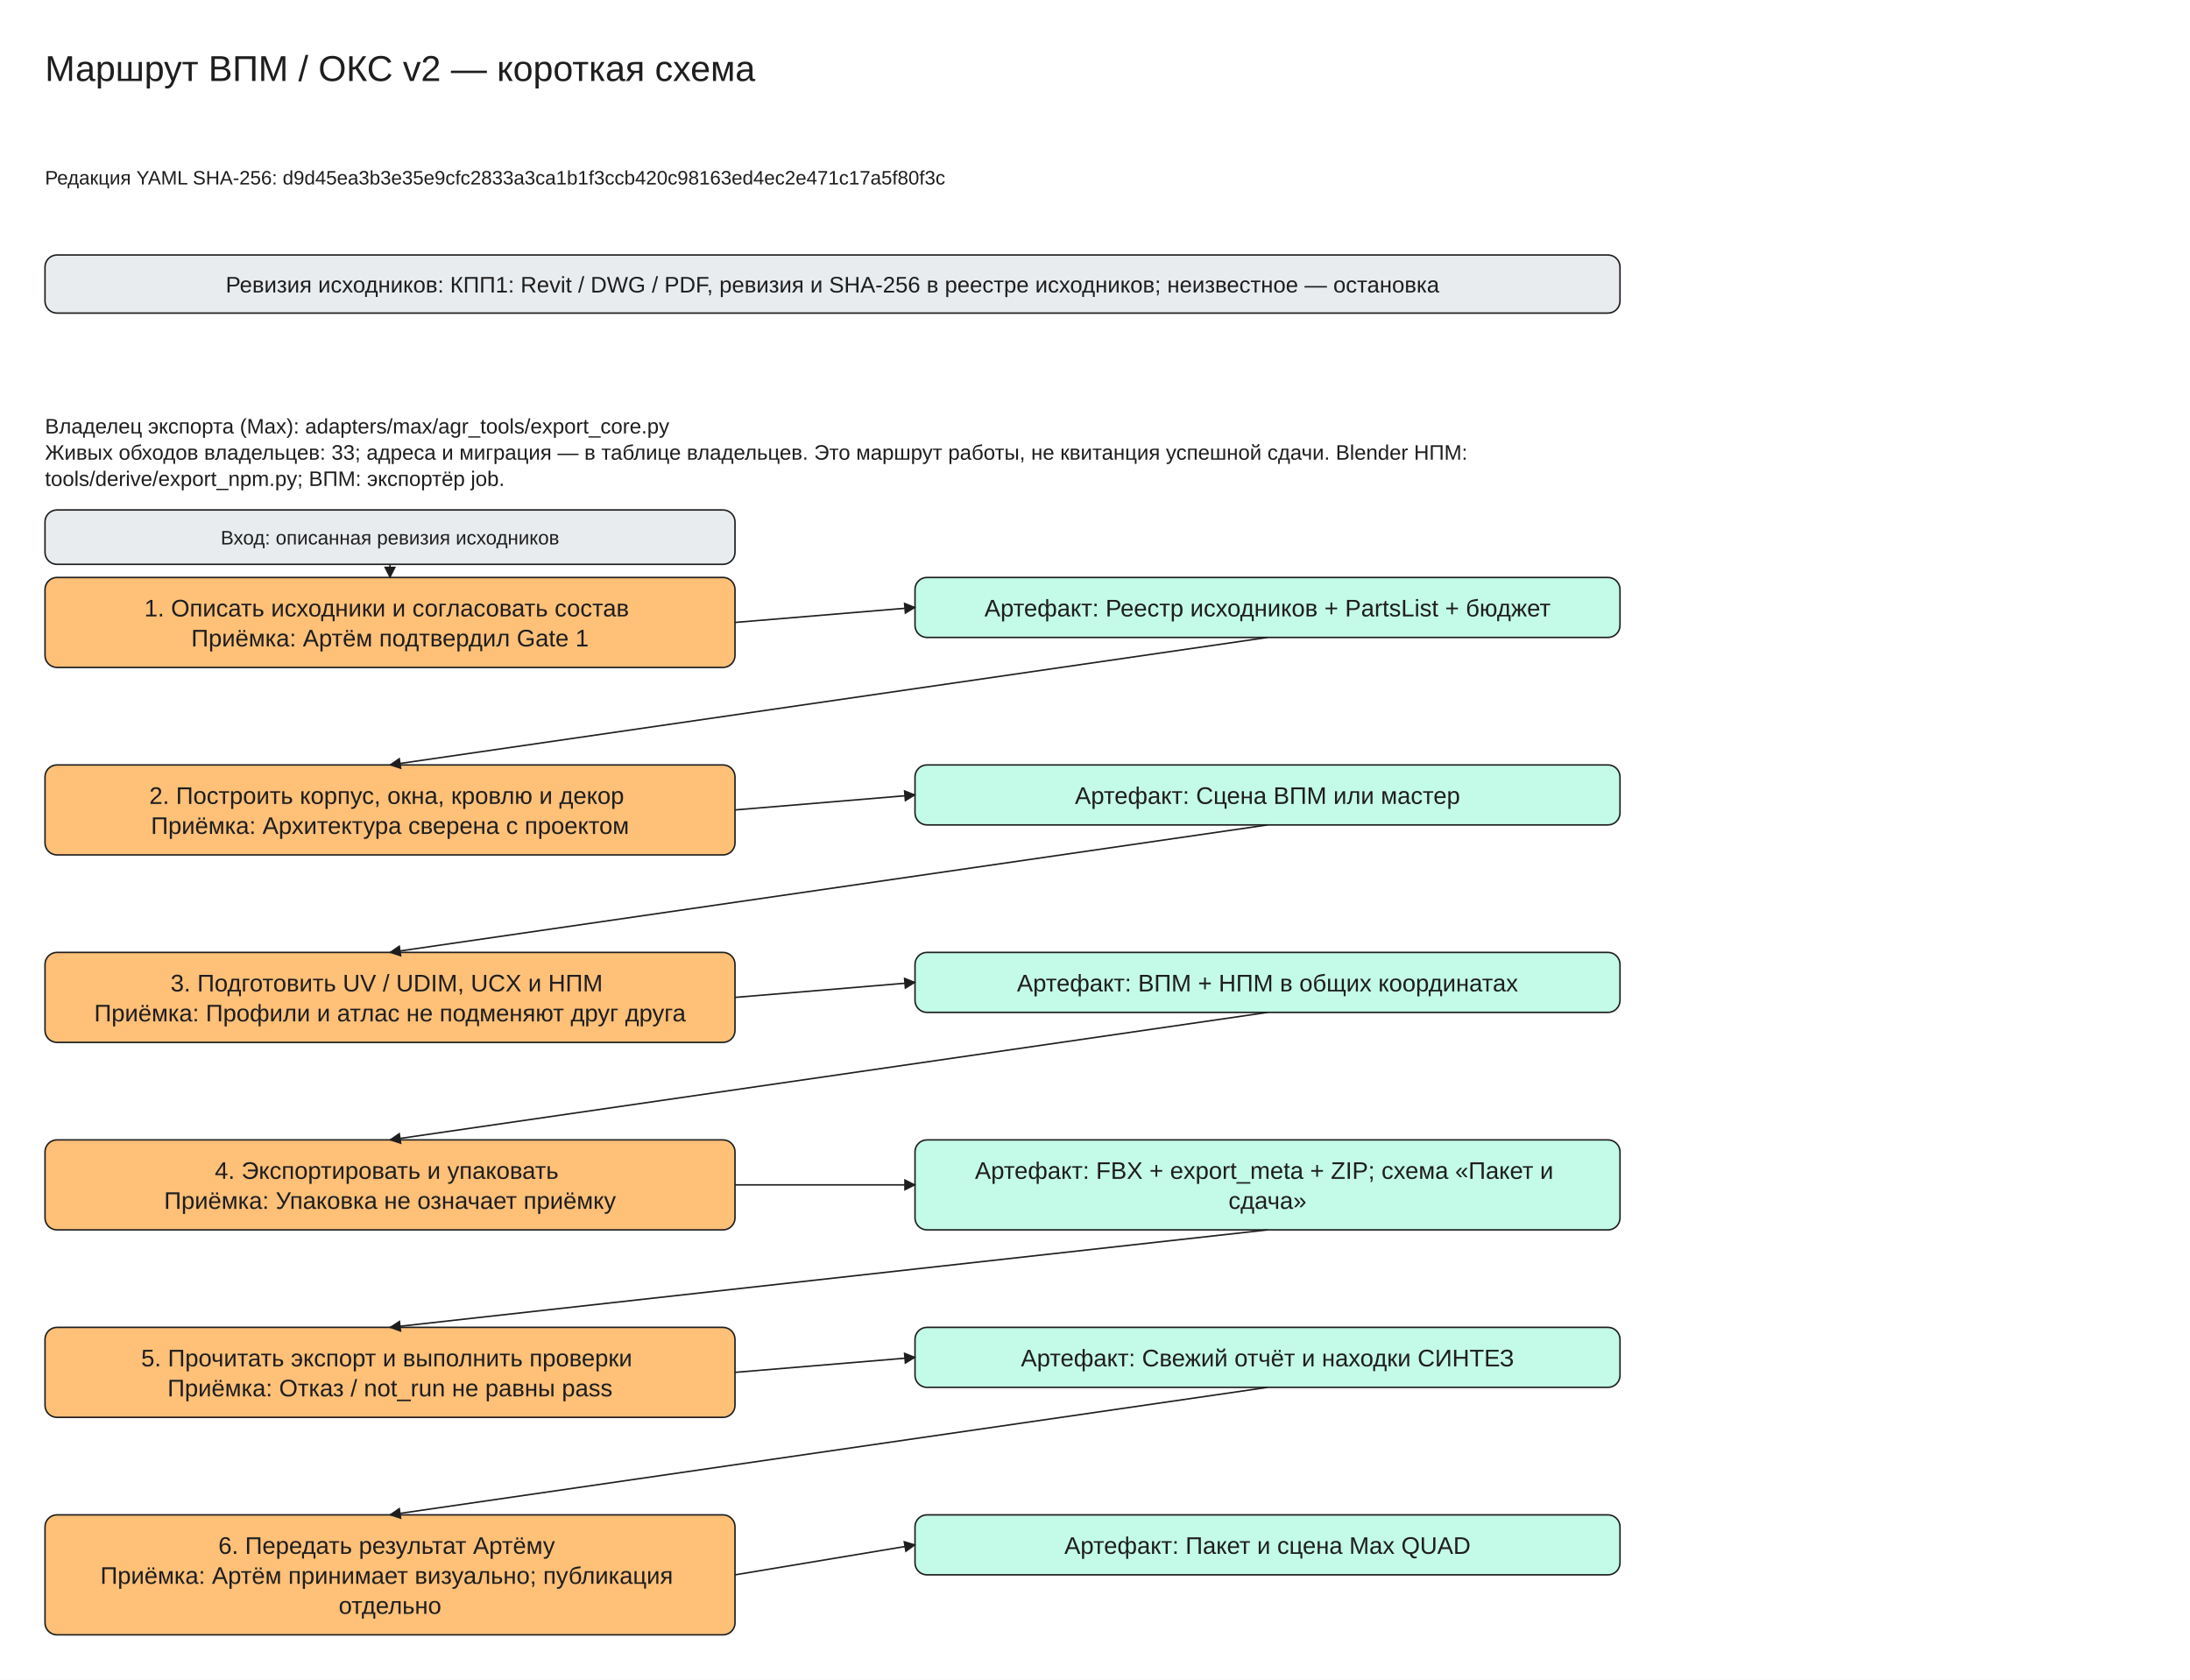
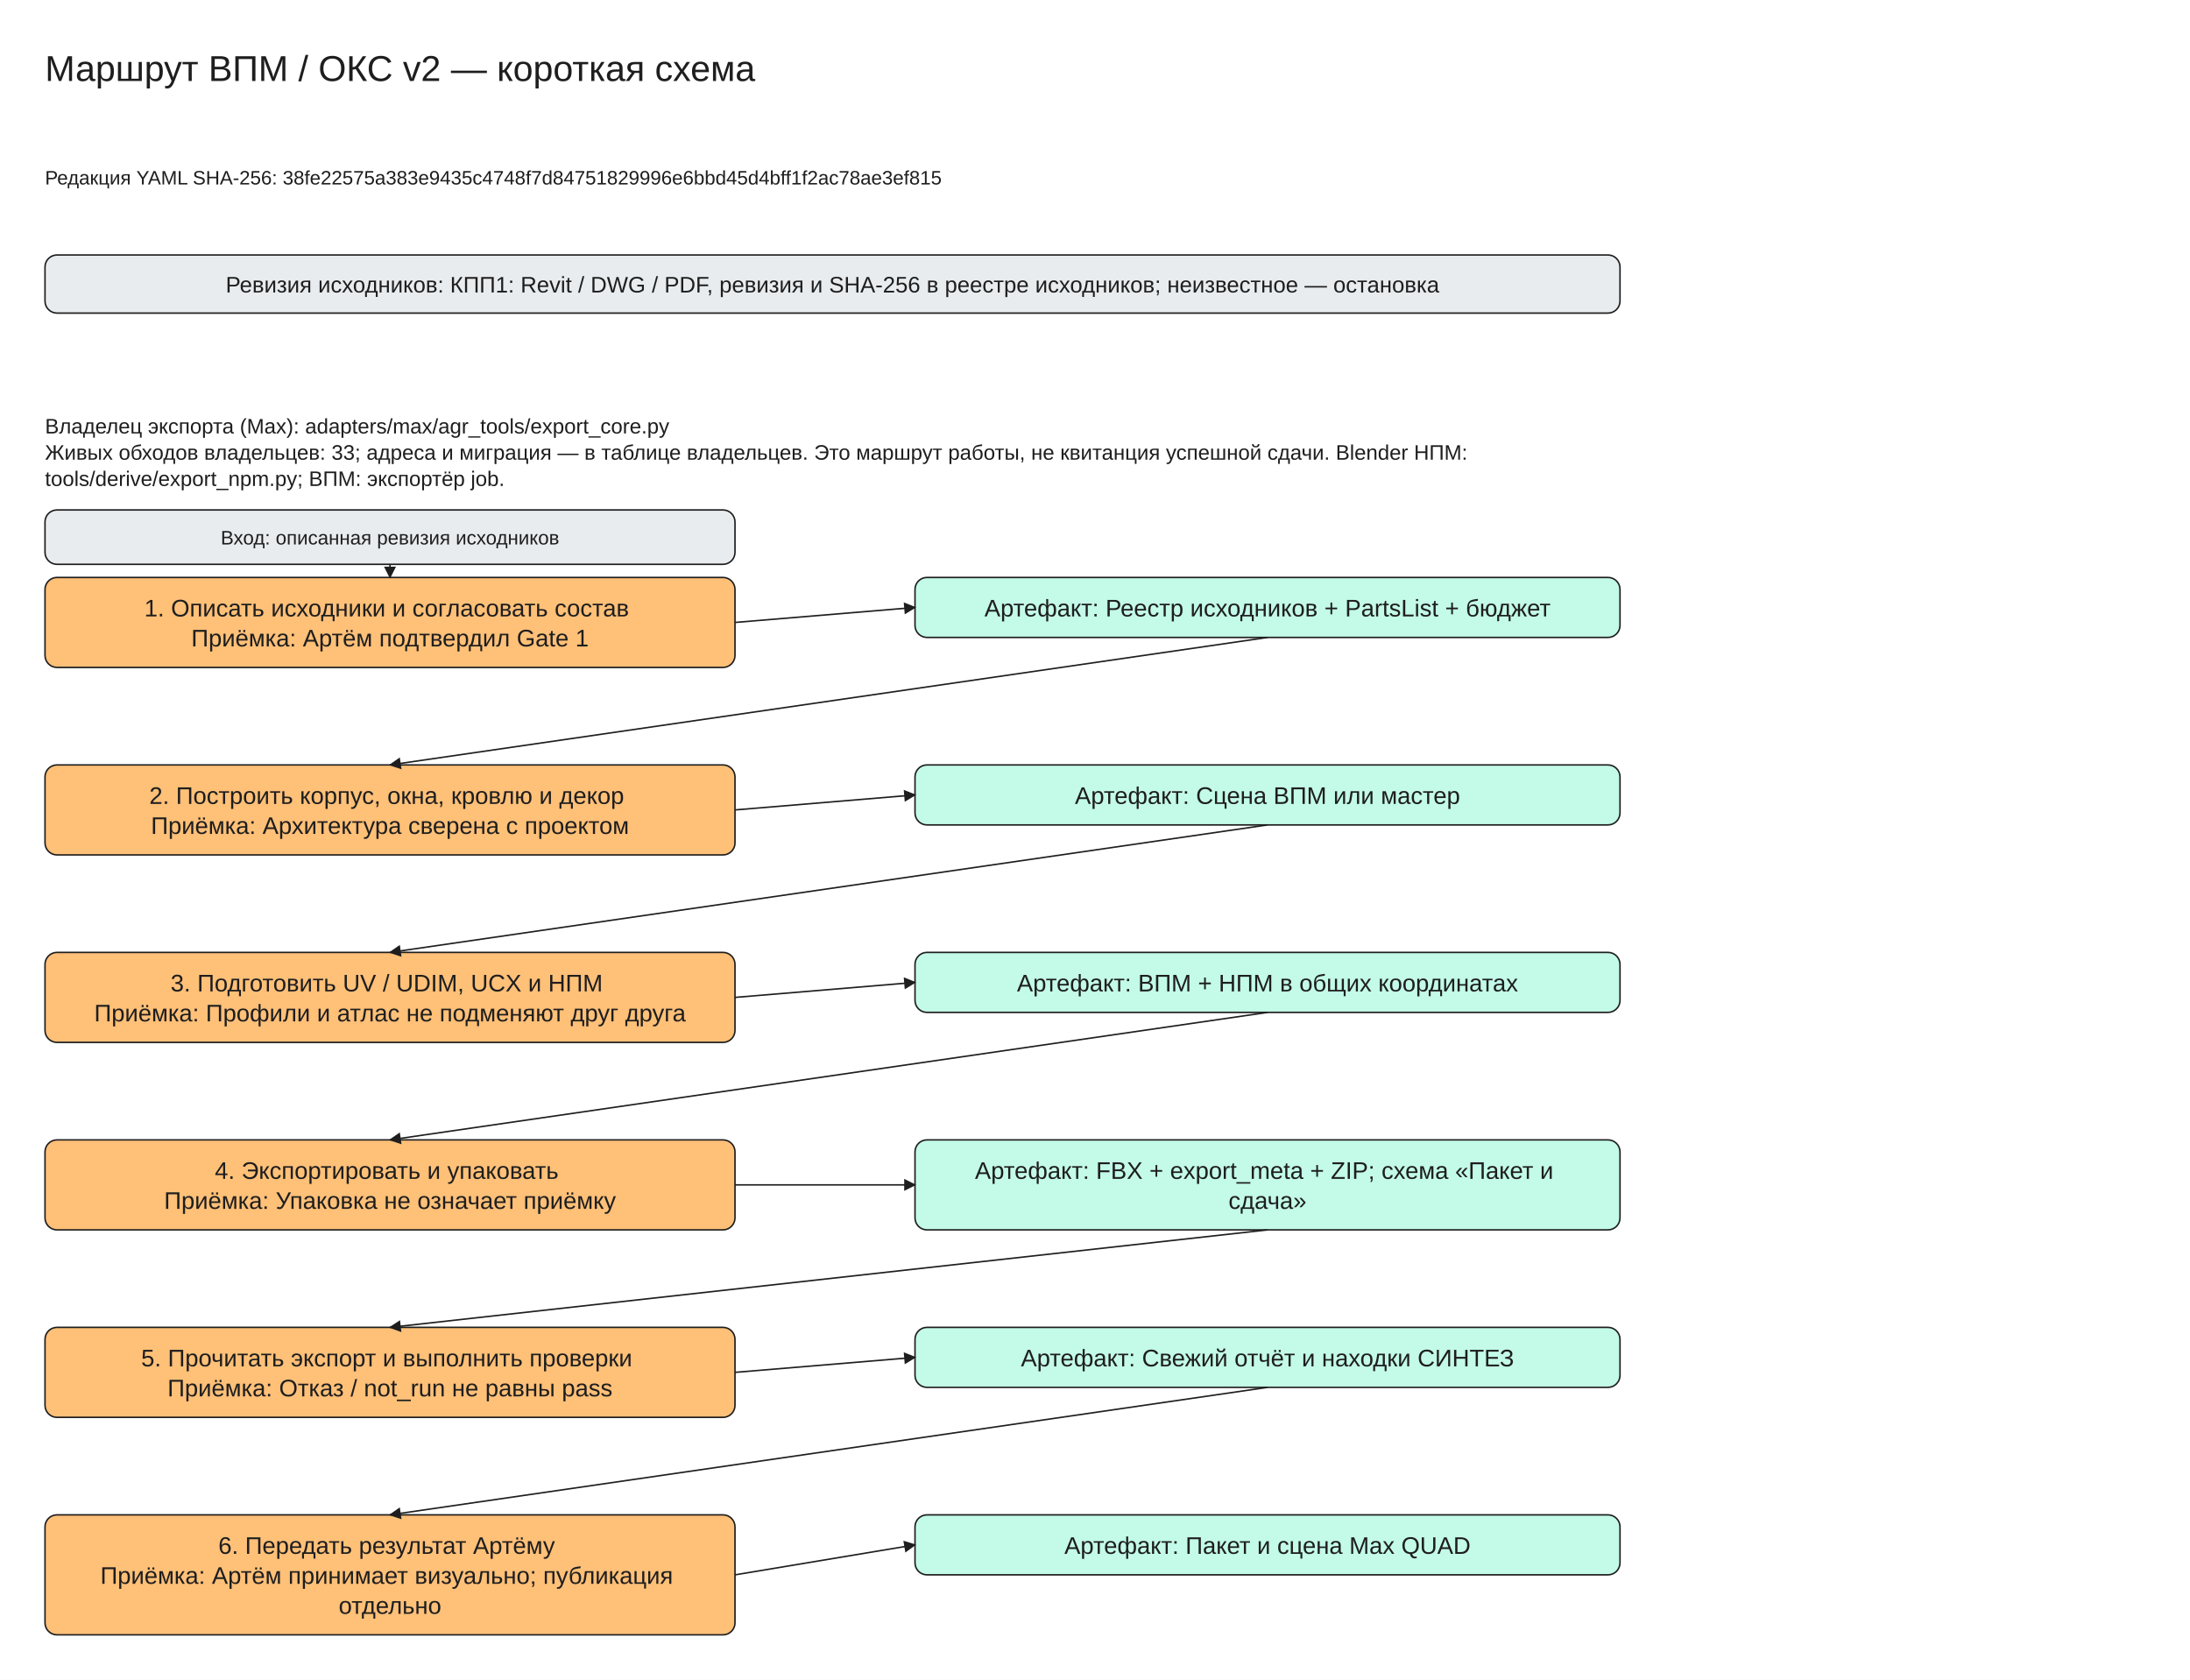
<svg xmlns="http://www.w3.org/2000/svg" viewBox="0 -30 1460 1120" width="1460" height="1120" font-family="Segoe UI, Arial, sans-serif">
  <defs>
    <marker id="arrow" viewBox="0 0 10 10" refX="9" refY="5" markerWidth="8" markerHeight="8" orient="auto-start-reverse">
      <path d="M0,0 L10,5 L0,10 z" fill="#1e1e1e" />
    </marker>
  </defs>
  <rect x="0" y="-30" width="1460" height="1120" fill="#ffffff" />
  <rect x="30" y="140" width="1050" height="38.75" rx="8" fill="#e9ecef" stroke="#1e1e1e" />
  <rect x="30" y="355" width="460" height="60.0" rx="8" fill="#ffc078" stroke="#1e1e1e" />
  <rect x="610" y="355" width="470" height="40.0" rx="8" fill="#c3fae8" stroke="#1e1e1e" />
  <rect x="30" y="310" width="460" height="36.25" rx="8" fill="#e9ecef" stroke="#1e1e1e" />
  <line x1="260.0" y1="346.25" x2="260.0" y2="355.0" stroke="#1e1e1e" marker-end="url(#arrow)" />
  <line x1="490" y1="385.0" x2="610" y2="375.0" stroke="#1e1e1e" marker-end="url(#arrow)" />
  <rect x="30" y="480.0" width="460" height="60.0" rx="8" fill="#ffc078" stroke="#1e1e1e" />
  <rect x="610" y="480.0" width="470" height="40.0" rx="8" fill="#c3fae8" stroke="#1e1e1e" />
  <line x1="845.0" y1="395.0" x2="260.0" y2="480.0" stroke="#1e1e1e" marker-end="url(#arrow)" />
  <line x1="490" y1="510.0" x2="610" y2="500.0" stroke="#1e1e1e" marker-end="url(#arrow)" />
  <rect x="30" y="605.0" width="460" height="60.0" rx="8" fill="#ffc078" stroke="#1e1e1e" />
  <rect x="610" y="605.0" width="470" height="40.0" rx="8" fill="#c3fae8" stroke="#1e1e1e" />
  <line x1="845.0" y1="520.0" x2="260.0" y2="605.0" stroke="#1e1e1e" marker-end="url(#arrow)" />
  <line x1="490" y1="635.0" x2="610" y2="625.0" stroke="#1e1e1e" marker-end="url(#arrow)" />
  <rect x="30" y="730.0" width="460" height="60.0" rx="8" fill="#ffc078" stroke="#1e1e1e" />
  <rect x="610" y="730.0" width="470" height="60.0" rx="8" fill="#c3fae8" stroke="#1e1e1e" />
  <line x1="845.0" y1="645.0" x2="260.0" y2="730.0" stroke="#1e1e1e" marker-end="url(#arrow)" />
  <line x1="490" y1="760.0" x2="610" y2="760.0" stroke="#1e1e1e" marker-end="url(#arrow)" />
  <rect x="30" y="855.0" width="460" height="60.0" rx="8" fill="#ffc078" stroke="#1e1e1e" />
  <rect x="610" y="855.0" width="470" height="40.0" rx="8" fill="#c3fae8" stroke="#1e1e1e" />
  <line x1="845.0" y1="790.0" x2="260.0" y2="855.0" stroke="#1e1e1e" marker-end="url(#arrow)" />
  <line x1="490" y1="885.0" x2="610" y2="875.0" stroke="#1e1e1e" marker-end="url(#arrow)" />
  <rect x="30" y="980.0" width="460" height="80.0" rx="8" fill="#ffc078" stroke="#1e1e1e" />
  <rect x="610" y="980.0" width="470" height="40.0" rx="8" fill="#c3fae8" stroke="#1e1e1e" />
  <line x1="845.0" y1="895.0" x2="260.0" y2="980.0" stroke="#1e1e1e" marker-end="url(#arrow)" />
  <line x1="490" y1="1020.0" x2="610" y2="1000.0" stroke="#1e1e1e" marker-end="url(#arrow)" />
  <text x="30" y="0" font-size="24" text-anchor="start" fill="#1e1e1e">
    <tspan x="30" dy="24">Маршрут ВПМ / ОКС v2 — короткая схема</tspan>
  </text>
  <text x="30" y="80" font-size="13" text-anchor="start" fill="#1e1e1e">
-     <tspan x="30" dy="13">Редакция YAML SHA-256: d9d45ea3b3e35e9cfc2833a3ca1b1f3ccb420c98163ed4ec2e471c17a5f80f3c</tspan>
+     <tspan x="30" dy="13">Редакция YAML SHA-256: 38fe22575a383e9435c4748f7d84751829996e6bbd45d4bff1f2ac78ae3ef815</tspan>
  </text>
  <text x="555.0" y="150.0" font-size="15" text-anchor="middle" fill="#1e1e1e">
    <tspan x="555.0" dy="15">Ревизия исходников: КПП1: Revit / DWG / PDF, ревизия и SHA-256 в реестре исходников; неизвестное — остановка</tspan>
  </text>
  <text x="30" y="245" font-size="14" text-anchor="start" fill="#1e1e1e">
    <tspan x="30" dy="14">Владелец экспорта (Max): adapters/max/agr_tools/export_core.py</tspan>
    <tspan x="30" dy="17.5">Живых обходов владельцев: 33; адреса и миграция — в таблице владельцев. Это маршрут работы, не квитанция успешной сдачи. Blender НПМ:</tspan>
    <tspan x="30" dy="17.5">tools/derive/export_npm.py; ВПМ: экспортёр job.</tspan>
  </text>
  <text x="260.0" y="365.0" font-size="16" text-anchor="middle" fill="#1e1e1e">
    <tspan x="260.0" dy="16">1. Описать исходники и согласовать состав</tspan>
    <tspan x="260.0" dy="20.0">Приёмка: Артём подтвердил Gate 1</tspan>
  </text>
  <text x="845.0" y="365.0" font-size="16" text-anchor="middle" fill="#1e1e1e">
    <tspan x="845.0" dy="16">Артефакт: Реестр исходников + PartsList + бюджет</tspan>
  </text>
  <text x="260.0" y="320.0" font-size="13" text-anchor="middle" fill="#1e1e1e">
    <tspan x="260.0" dy="13">Вход: описанная ревизия исходников</tspan>
  </text>
  <text x="260.0" y="490.0" font-size="16" text-anchor="middle" fill="#1e1e1e">
    <tspan x="260.0" dy="16">2. Построить корпус, окна, кровлю и декор</tspan>
    <tspan x="260.0" dy="20.0">Приёмка: Архитектура сверена с проектом</tspan>
  </text>
  <text x="845.0" y="490.0" font-size="16" text-anchor="middle" fill="#1e1e1e">
    <tspan x="845.0" dy="16">Артефакт: Сцена ВПМ или мастер</tspan>
  </text>
  <text x="260.0" y="615.0" font-size="16" text-anchor="middle" fill="#1e1e1e">
    <tspan x="260.0" dy="16">3. Подготовить UV / UDIM, UCX и НПМ</tspan>
    <tspan x="260.0" dy="20.0">Приёмка: Профили и атлас не подменяют друг друга</tspan>
  </text>
  <text x="845.0" y="615.0" font-size="16" text-anchor="middle" fill="#1e1e1e">
    <tspan x="845.0" dy="16">Артефакт: ВПМ + НПМ в общих координатах</tspan>
  </text>
  <text x="260.0" y="740.0" font-size="16" text-anchor="middle" fill="#1e1e1e">
    <tspan x="260.0" dy="16">4. Экспортировать и упаковать</tspan>
    <tspan x="260.0" dy="20.0">Приёмка: Упаковка не означает приёмку</tspan>
  </text>
  <text x="845.0" y="740.0" font-size="16" text-anchor="middle" fill="#1e1e1e">
    <tspan x="845.0" dy="16">Артефакт: FBX + export_meta + ZIP; схема «Пакет и</tspan>
    <tspan x="845.0" dy="20.0">сдача»</tspan>
  </text>
  <text x="260.0" y="865.0" font-size="16" text-anchor="middle" fill="#1e1e1e">
    <tspan x="260.0" dy="16">5. Прочитать экспорт и выполнить проверки</tspan>
    <tspan x="260.0" dy="20.0">Приёмка: Отказ / not_run не равны pass</tspan>
  </text>
  <text x="845.0" y="865.0" font-size="16" text-anchor="middle" fill="#1e1e1e">
    <tspan x="845.0" dy="16">Артефакт: Свежий отчёт и находки СИНТЕЗ</tspan>
  </text>
  <text x="260.0" y="990.0" font-size="16" text-anchor="middle" fill="#1e1e1e">
    <tspan x="260.0" dy="16">6. Передать результат Артёму</tspan>
    <tspan x="260.0" dy="20.0">Приёмка: Артём принимает визуально; публикация</tspan>
    <tspan x="260.0" dy="20.0">отдельно</tspan>
  </text>
  <text x="845.0" y="990.0" font-size="16" text-anchor="middle" fill="#1e1e1e">
    <tspan x="845.0" dy="16">Артефакт: Пакет и сцена Max QUAD</tspan>
  </text>
</svg>
